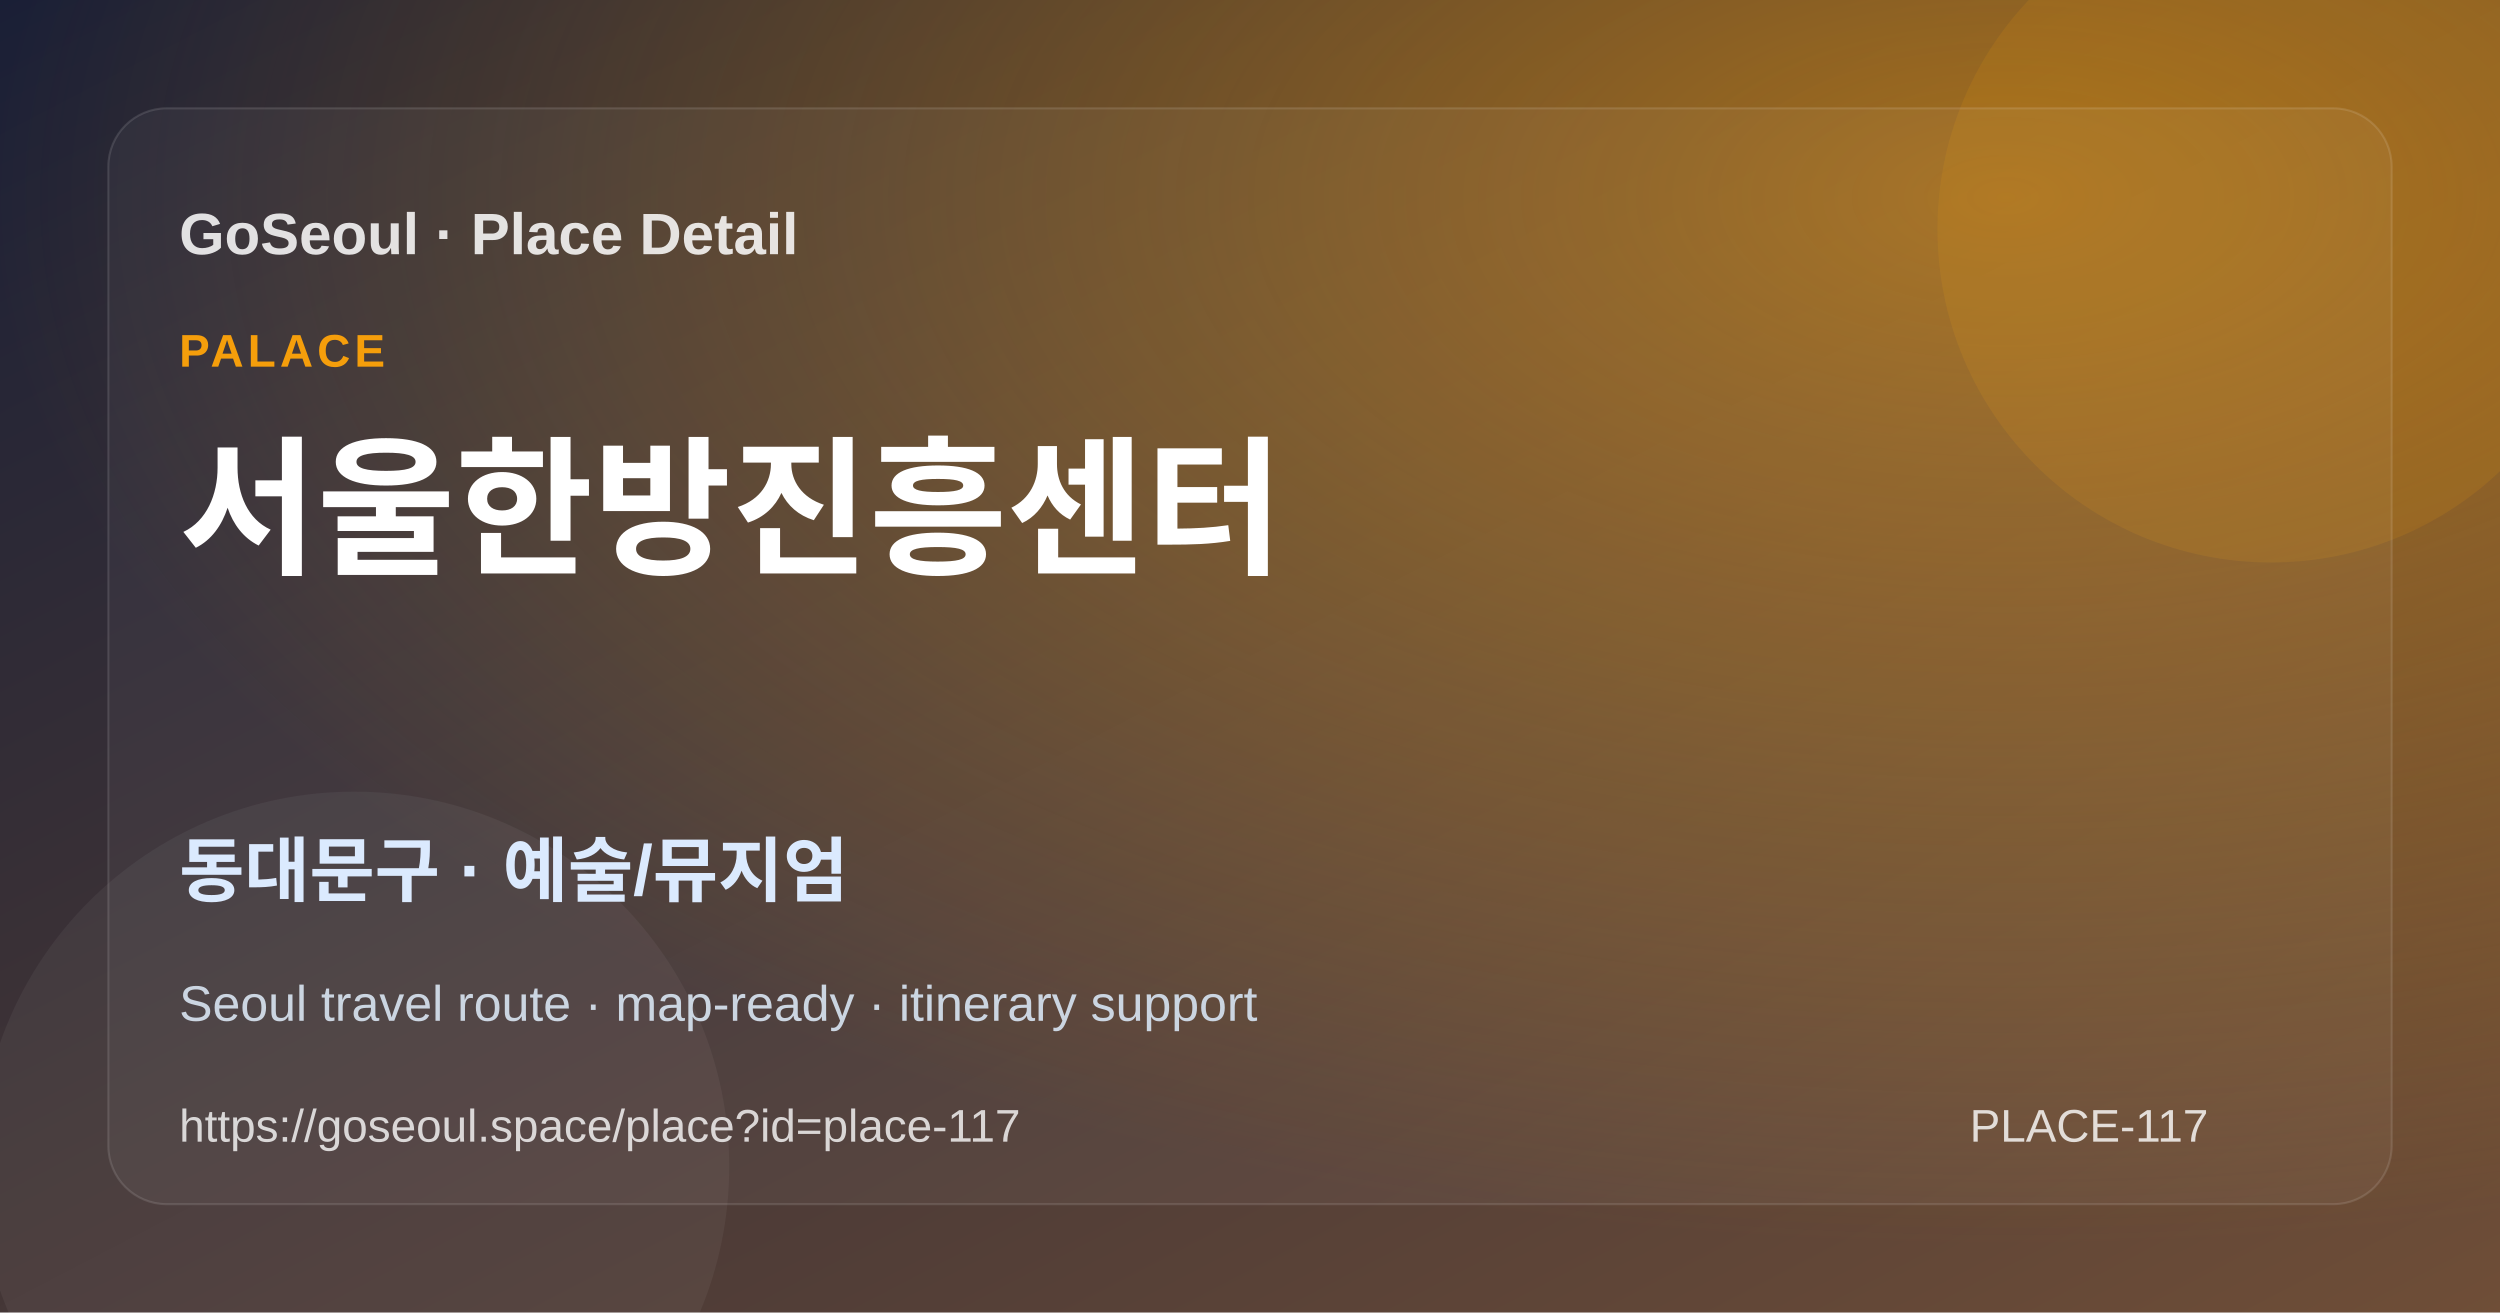
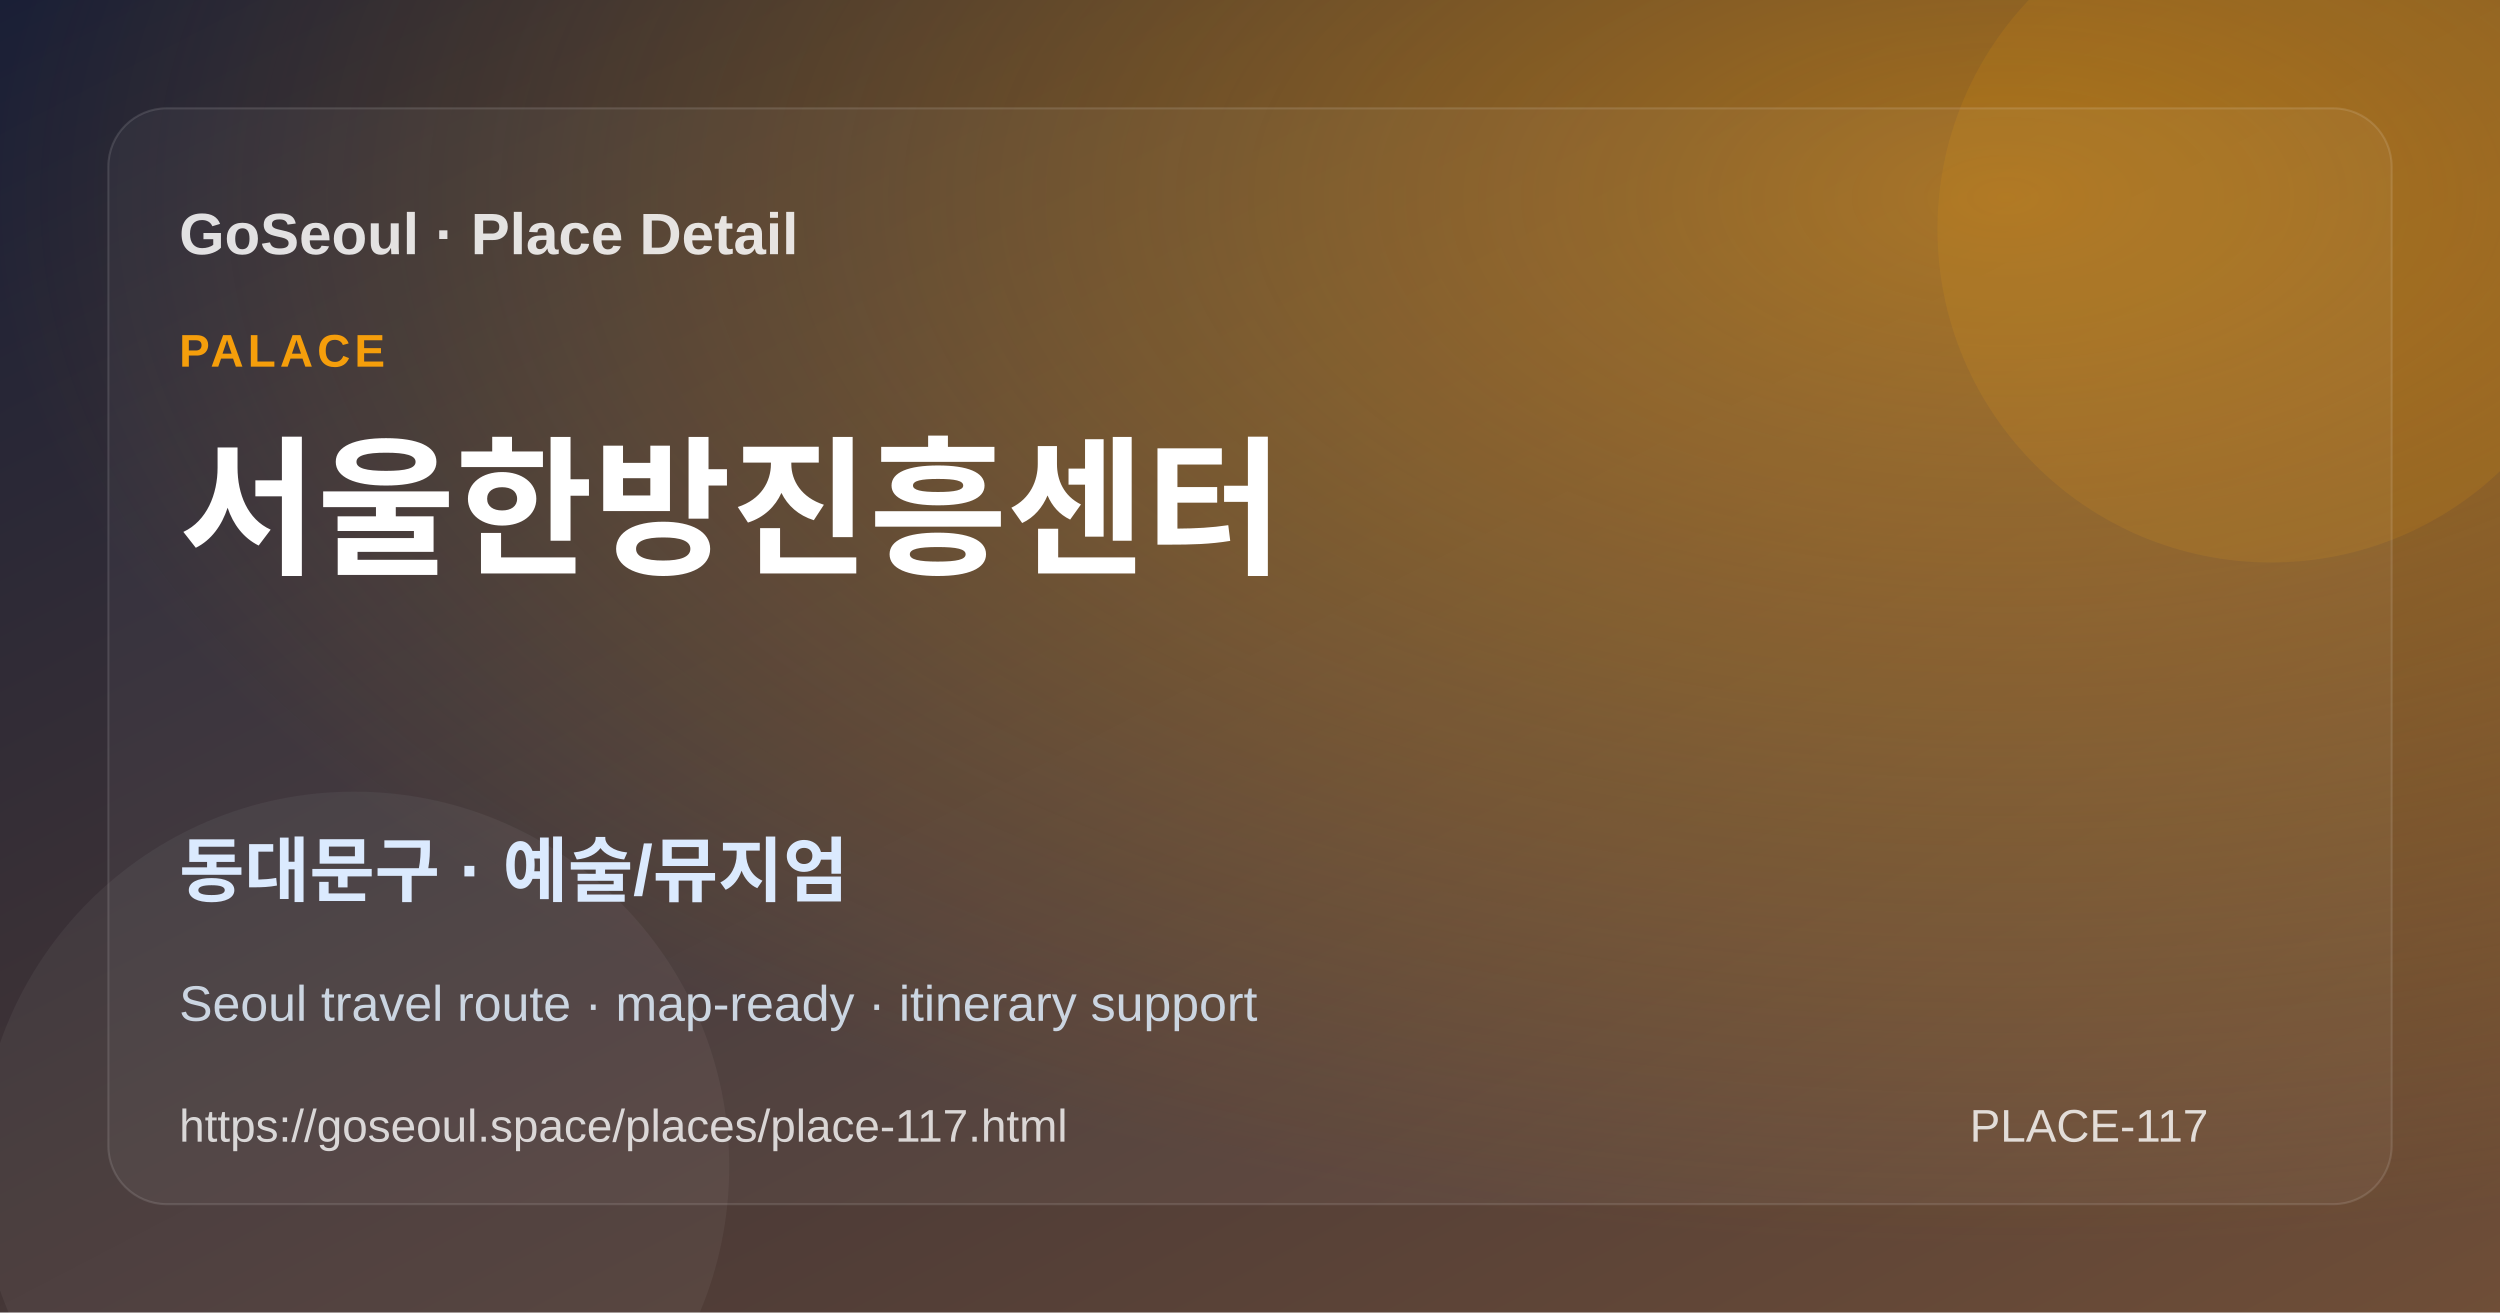
<svg xmlns="http://www.w3.org/2000/svg" width="1200" height="630" viewBox="0 0 1200 630" role="img" aria-label="서울한방진흥센터 social card">
  <defs>
    <linearGradient id="bg" x1="0" y1="0" x2="1" y2="1">
      <stop offset="0%" stop-color="#1a1f36" />
      <stop offset="100%" stop-color="#6f4e37" />
    </linearGradient>
    <radialGradient id="glow" cx="0.8" cy="0.15" r="0.8">
      <stop offset="0%" stop-color="#f59e0b" stop-opacity="0.55" />
      <stop offset="100%" stop-color="#f59e0b" stop-opacity="0" />
    </radialGradient>
  </defs>
  <rect width="1200" height="630" fill="url(#bg)" />
  <rect width="1200" height="630" fill="url(#glow)" />
  <circle cx="1090" cy="110" r="160" fill="#f59e0b" fill-opacity="0.12" />
  <circle cx="170" cy="560" r="180" fill="#ffffff" fill-opacity="0.05" />
  <rect x="52" y="52" width="1096" height="526" rx="28" fill="#ffffff" fill-opacity="0.04" stroke="#ffffff" stroke-opacity="0.12" />
  <text x="86" y="122" fill="#ffffff" fill-opacity="0.85" font-family="Noto Sans KR, Arial, sans-serif" font-size="28" font-weight="700">GoSeoul · Place Detail</text>
  <text x="86" y="176" fill="#f59e0b" font-family="Space Grotesk, Arial, sans-serif" font-size="22" font-weight="700" letter-spacing="2">PALACE</text>
  <text x="86" y="270" fill="#ffffff" font-family="Noto Sans KR, Arial, sans-serif" font-size="72" font-weight="800">서울한방진흥센터</text>
  <text x="86" y="430" fill="#dbeafe" font-family="Noto Sans KR, Arial, sans-serif" font-size="34" font-weight="600">동대문구 · 예술/뮤지엄</text>
  <text x="86" y="490" fill="#cbd5e1" font-family="Space Grotesk, Arial, sans-serif" font-size="24">Seoul travel route · map-ready · itinerary support</text>
-   <text x="86" y="548" fill="#ffffff" fill-opacity="0.78" font-family="Space Grotesk, Arial, sans-serif" font-size="22">https://goseoul.space/place?id=place-117</text>
+   <text x="86" y="548" fill="#ffffff" fill-opacity="0.78" font-family="Space Grotesk, Arial, sans-serif" font-size="22">https://goseoul.space/places/place-117.html</text>
  <text x="1060" y="548" text-anchor="end" fill="#ffffff" fill-opacity="0.8" font-family="Space Grotesk, Arial, sans-serif" font-size="22">PLACE-117</text>
</svg>
